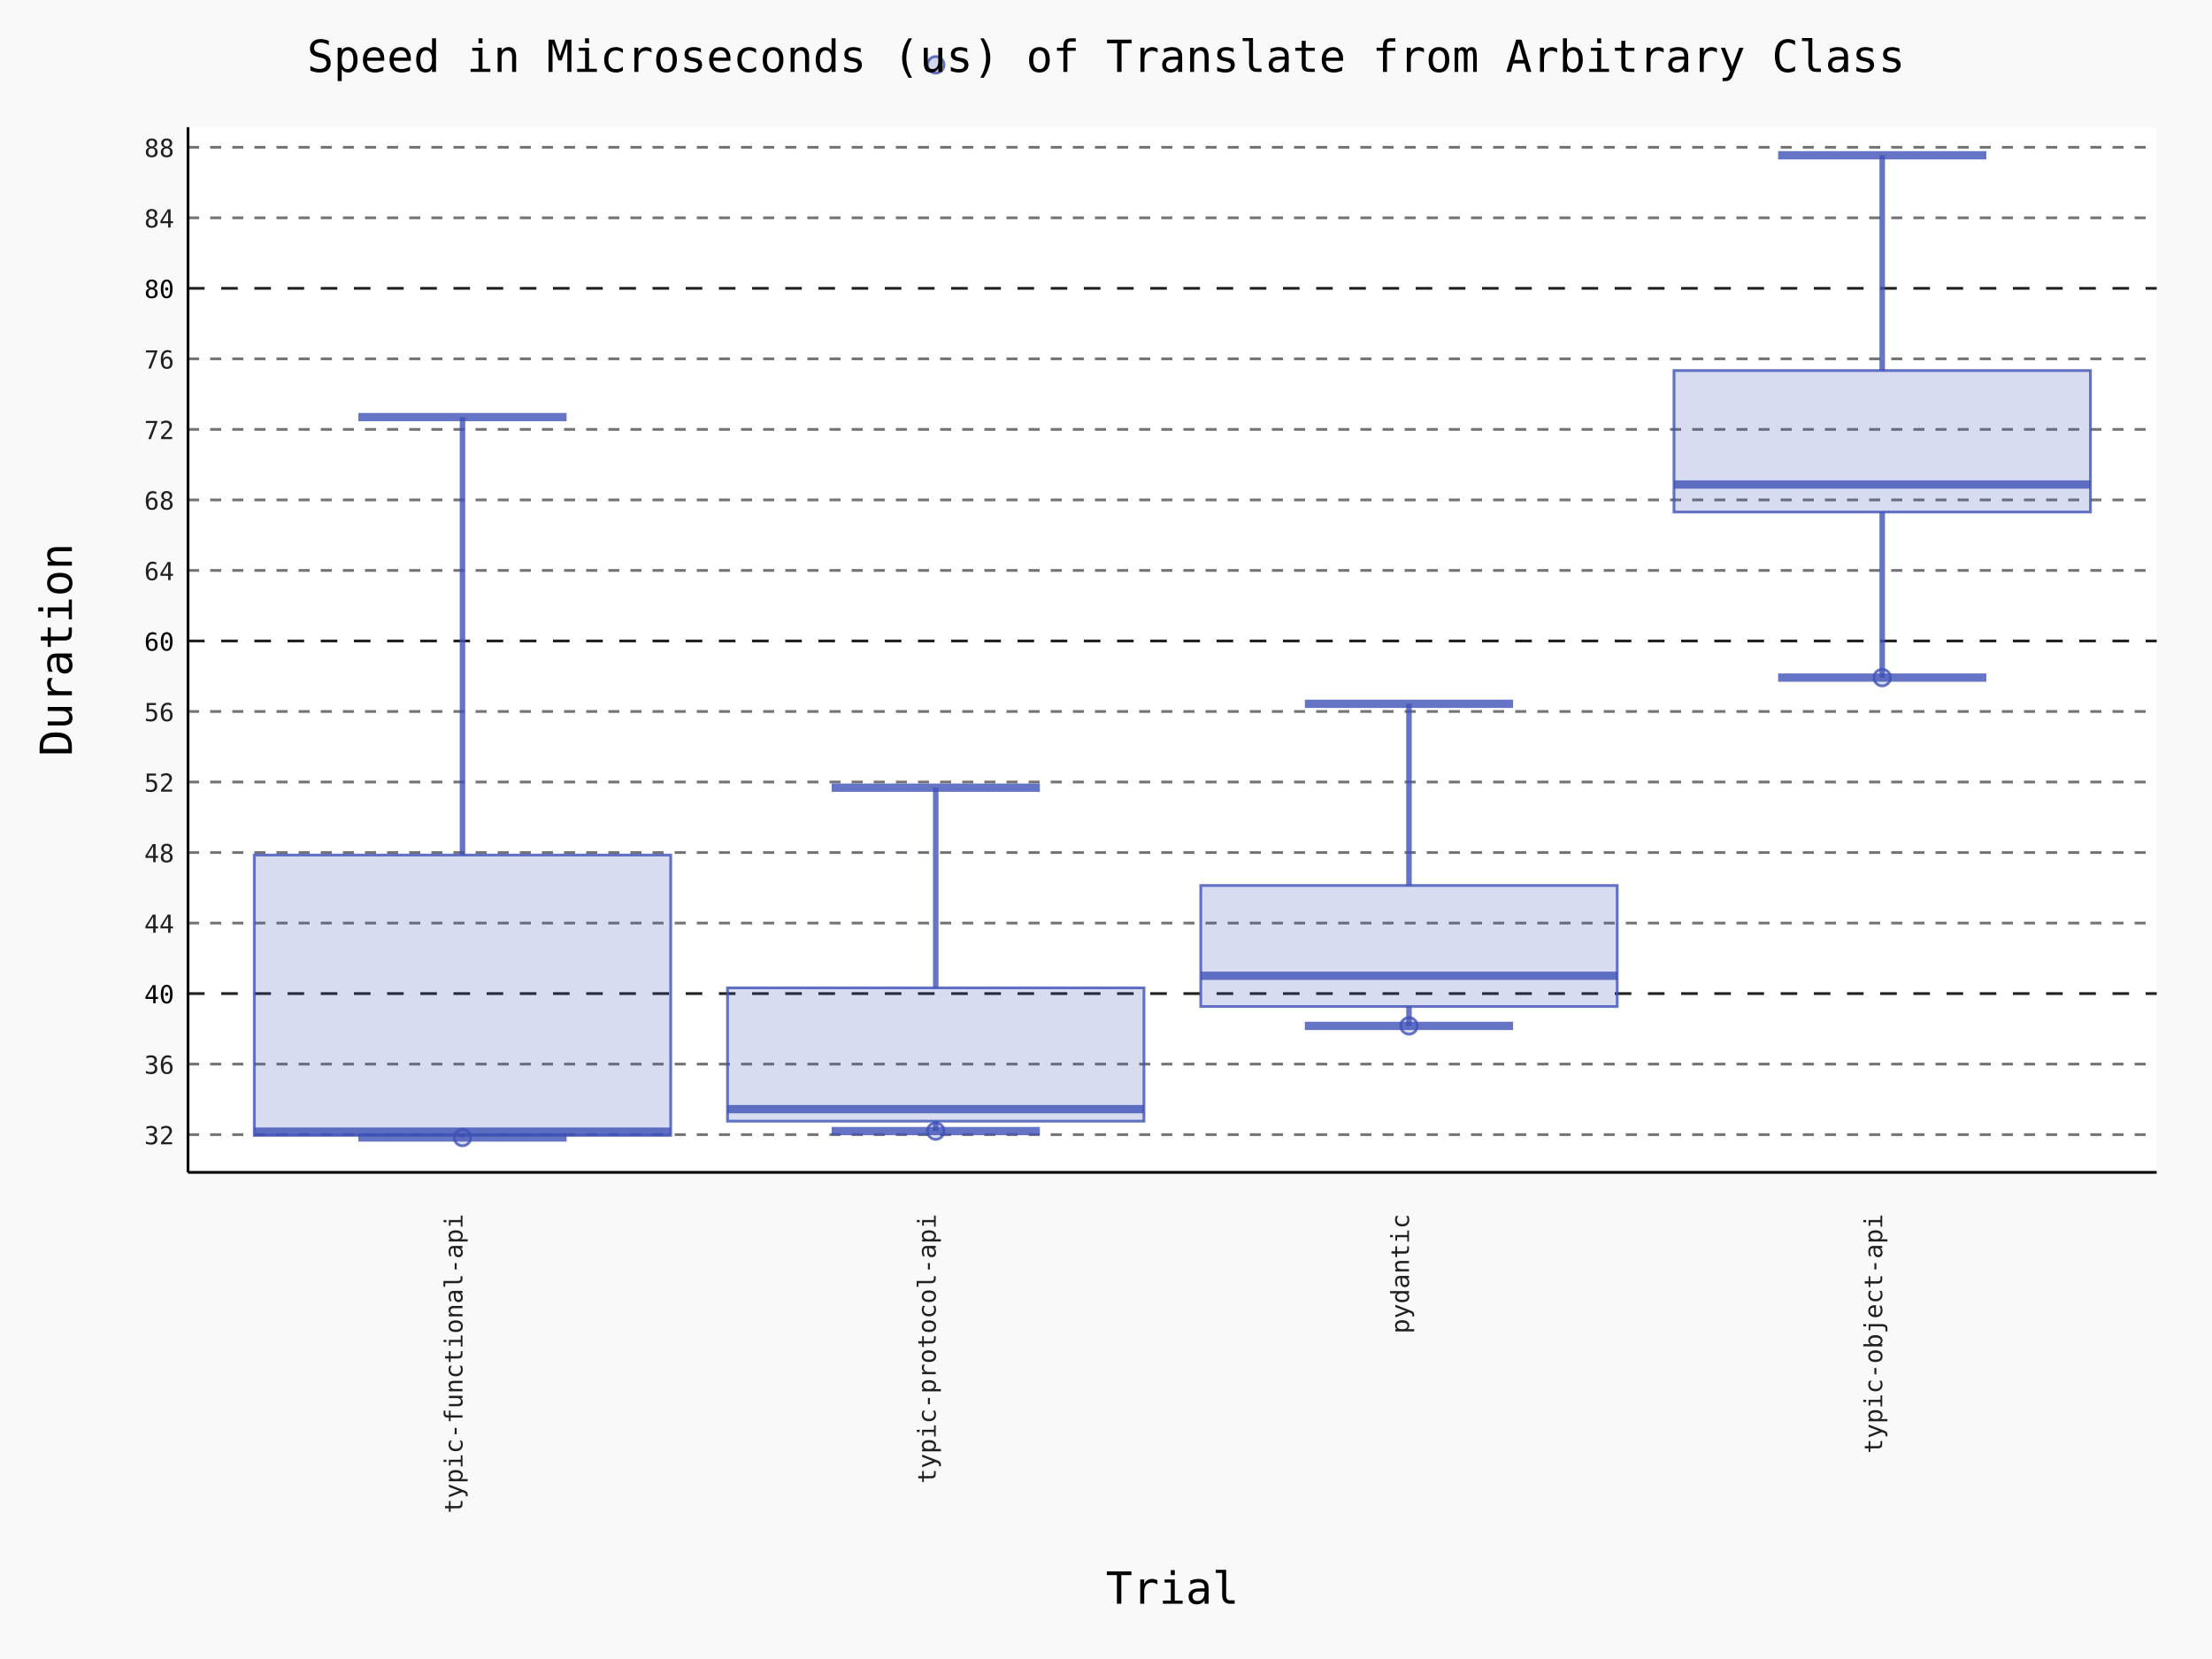
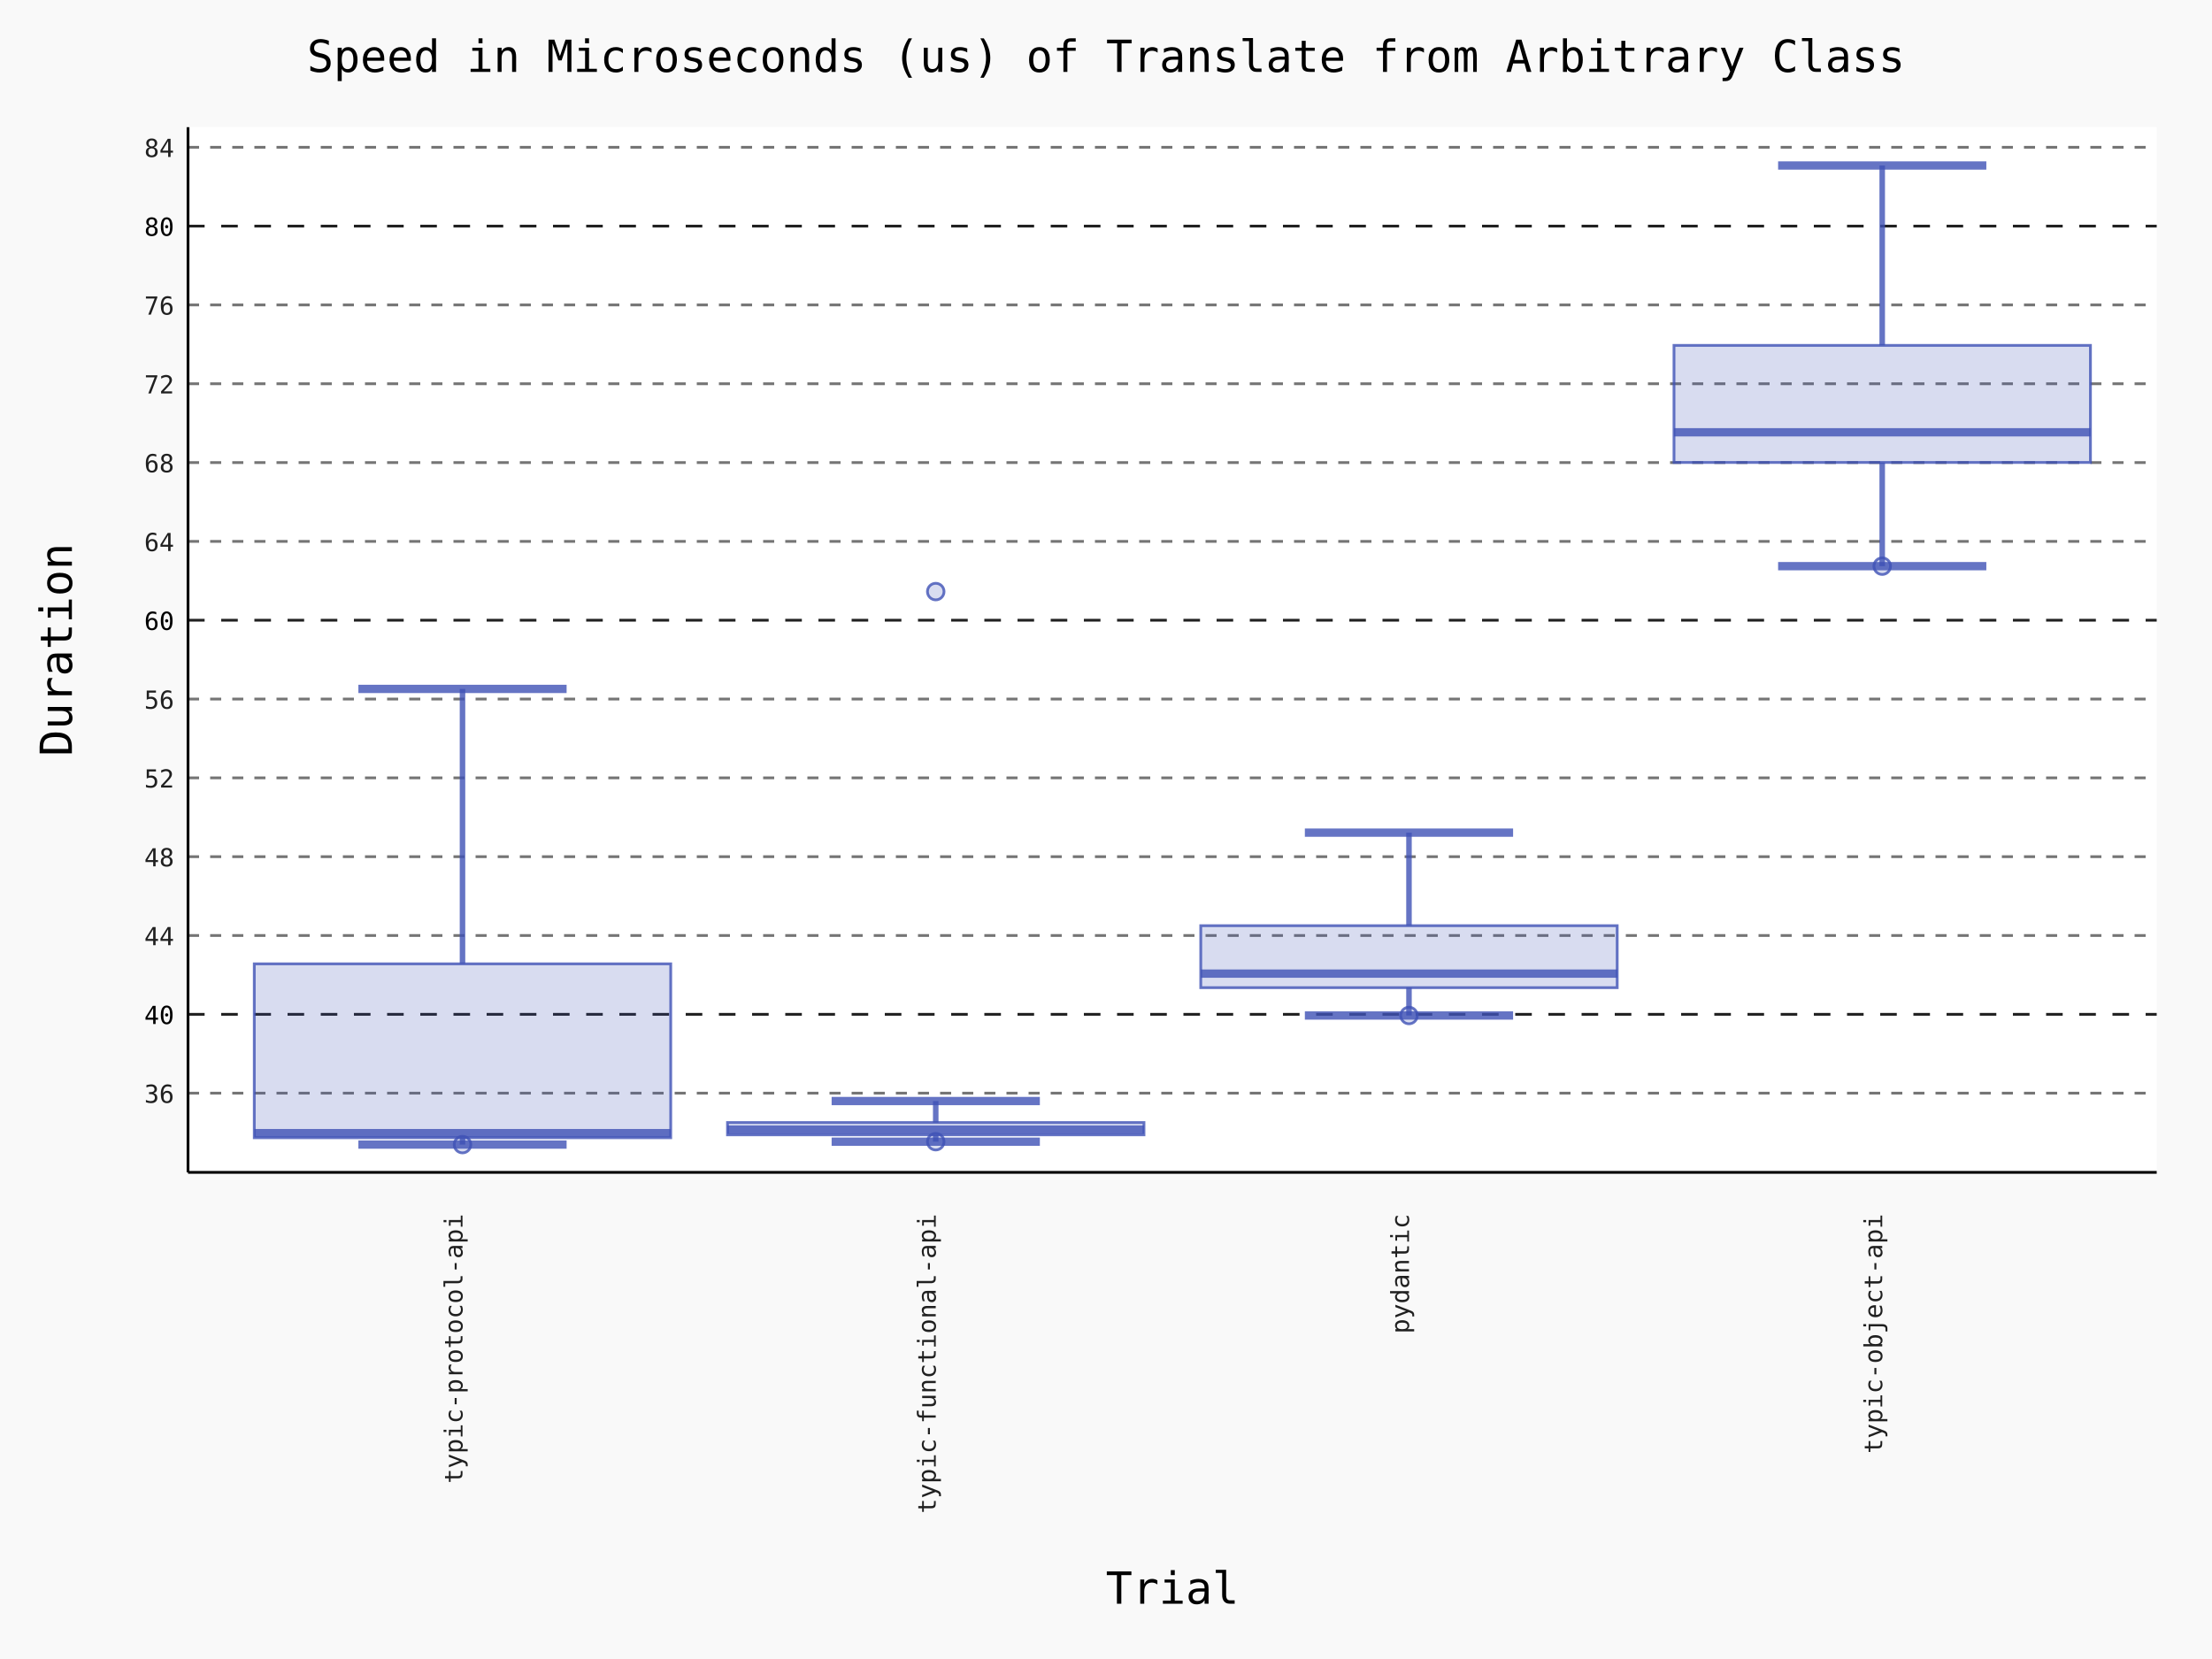
- <svg xmlns="http://www.w3.org/2000/svg" class="pygal-chart" id="chart-dc1925e9-d9b5-4d34-8239-40212b04d202" viewBox="0 0 800 600">
+ <svg xmlns="http://www.w3.org/2000/svg" class="pygal-chart" id="chart-251c3984-c981-4c21-8f7d-71be3f3467e4" viewBox="0 0 800 600">
  <defs>
-     <style type="text/css">#chart-dc1925e9-d9b5-4d34-8239-40212b04d202{-webkit-user-select:none;-webkit-font-smoothing:antialiased;font-family:Consolas,"Deja Vu Sans Mono","Bitstream Vera Sans Mono","Courier New",monospace}#chart-dc1925e9-d9b5-4d34-8239-40212b04d202 .title{font-family:Consolas,"Deja Vu Sans Mono","Bitstream Vera Sans Mono","Courier New",monospace;font-size:16px}#chart-dc1925e9-d9b5-4d34-8239-40212b04d202 .legends .legend text{font-family:Consolas,"Deja Vu Sans Mono","Bitstream Vera Sans Mono","Courier New",monospace;font-size:14px}#chart-dc1925e9-d9b5-4d34-8239-40212b04d202 .axis text{font-family:Consolas,"Deja Vu Sans Mono","Bitstream Vera Sans Mono","Courier New",monospace;font-size:10px}#chart-dc1925e9-d9b5-4d34-8239-40212b04d202 .axis text.major{font-family:Consolas,"Deja Vu Sans Mono","Bitstream Vera Sans Mono","Courier New",monospace;font-size:10px}#chart-dc1925e9-d9b5-4d34-8239-40212b04d202 .text-overlay text.value{font-family:Consolas,"Deja Vu Sans Mono","Bitstream Vera Sans Mono","Courier New",monospace;font-size:16px}#chart-dc1925e9-d9b5-4d34-8239-40212b04d202 .text-overlay text.label{font-family:Consolas,"Deja Vu Sans Mono","Bitstream Vera Sans Mono","Courier New",monospace;font-size:10px}#chart-dc1925e9-d9b5-4d34-8239-40212b04d202 .tooltip{font-family:Consolas,"Deja Vu Sans Mono","Bitstream Vera Sans Mono","Courier New",monospace;font-size:14px}#chart-dc1925e9-d9b5-4d34-8239-40212b04d202 text.no_data{font-family:Consolas,"Deja Vu Sans Mono","Bitstream Vera Sans Mono","Courier New",monospace;font-size:64px}
- #chart-dc1925e9-d9b5-4d34-8239-40212b04d202{background-color:rgba(249,249,249,1)}#chart-dc1925e9-d9b5-4d34-8239-40212b04d202 path,#chart-dc1925e9-d9b5-4d34-8239-40212b04d202 line,#chart-dc1925e9-d9b5-4d34-8239-40212b04d202 rect,#chart-dc1925e9-d9b5-4d34-8239-40212b04d202 circle{-webkit-transition:150ms;-moz-transition:150ms;transition:150ms}#chart-dc1925e9-d9b5-4d34-8239-40212b04d202 .graph &gt; .background{fill:rgba(249,249,249,1)}#chart-dc1925e9-d9b5-4d34-8239-40212b04d202 .plot &gt; .background{fill:rgba(255,255,255,1)}#chart-dc1925e9-d9b5-4d34-8239-40212b04d202 .graph{fill:rgba(0,0,0,.87)}#chart-dc1925e9-d9b5-4d34-8239-40212b04d202 text.no_data{fill:rgba(0,0,0,1)}#chart-dc1925e9-d9b5-4d34-8239-40212b04d202 .title{fill:rgba(0,0,0,1)}#chart-dc1925e9-d9b5-4d34-8239-40212b04d202 .legends .legend text{fill:rgba(0,0,0,.87)}#chart-dc1925e9-d9b5-4d34-8239-40212b04d202 .legends .legend:hover text{fill:rgba(0,0,0,1)}#chart-dc1925e9-d9b5-4d34-8239-40212b04d202 .axis .line{stroke:rgba(0,0,0,1)}#chart-dc1925e9-d9b5-4d34-8239-40212b04d202 .axis .guide.line{stroke:rgba(0,0,0,.54)}#chart-dc1925e9-d9b5-4d34-8239-40212b04d202 .axis .major.line{stroke:rgba(0,0,0,.87)}#chart-dc1925e9-d9b5-4d34-8239-40212b04d202 .axis text.major{fill:rgba(0,0,0,1)}#chart-dc1925e9-d9b5-4d34-8239-40212b04d202 .axis.y .guides:hover .guide.line,#chart-dc1925e9-d9b5-4d34-8239-40212b04d202 .line-graph .axis.x .guides:hover .guide.line,#chart-dc1925e9-d9b5-4d34-8239-40212b04d202 .stackedline-graph .axis.x .guides:hover .guide.line,#chart-dc1925e9-d9b5-4d34-8239-40212b04d202 .xy-graph .axis.x .guides:hover .guide.line{stroke:rgba(0,0,0,1)}#chart-dc1925e9-d9b5-4d34-8239-40212b04d202 .axis .guides:hover text{fill:rgba(0,0,0,1)}#chart-dc1925e9-d9b5-4d34-8239-40212b04d202 .reactive{fill-opacity:.7;stroke-opacity:.8}#chart-dc1925e9-d9b5-4d34-8239-40212b04d202 .ci{stroke:rgba(0,0,0,.87)}#chart-dc1925e9-d9b5-4d34-8239-40212b04d202 .reactive.active,#chart-dc1925e9-d9b5-4d34-8239-40212b04d202 .active .reactive{fill-opacity:.8;stroke-opacity:.9;stroke-width:4}#chart-dc1925e9-d9b5-4d34-8239-40212b04d202 .ci .reactive.active{stroke-width:1.5}#chart-dc1925e9-d9b5-4d34-8239-40212b04d202 .series text{fill:rgba(0,0,0,1)}#chart-dc1925e9-d9b5-4d34-8239-40212b04d202 .tooltip rect{fill:rgba(255,255,255,1);stroke:rgba(0,0,0,1);-webkit-transition:opacity 150ms;-moz-transition:opacity 150ms;transition:opacity 150ms}#chart-dc1925e9-d9b5-4d34-8239-40212b04d202 .tooltip .label{fill:rgba(0,0,0,.87)}#chart-dc1925e9-d9b5-4d34-8239-40212b04d202 .tooltip .label{fill:rgba(0,0,0,.87)}#chart-dc1925e9-d9b5-4d34-8239-40212b04d202 .tooltip .legend{font-size:.8em;fill:rgba(0,0,0,.54)}#chart-dc1925e9-d9b5-4d34-8239-40212b04d202 .tooltip .x_label{font-size:.6em;fill:rgba(0,0,0,1)}#chart-dc1925e9-d9b5-4d34-8239-40212b04d202 .tooltip .xlink{font-size:.5em;text-decoration:underline}#chart-dc1925e9-d9b5-4d34-8239-40212b04d202 .tooltip .value{font-size:1.5em}#chart-dc1925e9-d9b5-4d34-8239-40212b04d202 .bound{font-size:.5em}#chart-dc1925e9-d9b5-4d34-8239-40212b04d202 .max-value{font-size:.75em;fill:rgba(0,0,0,.54)}#chart-dc1925e9-d9b5-4d34-8239-40212b04d202 .map-element{fill:rgba(255,255,255,1);stroke:rgba(0,0,0,.54) !important}#chart-dc1925e9-d9b5-4d34-8239-40212b04d202 .map-element .reactive{fill-opacity:inherit;stroke-opacity:inherit}#chart-dc1925e9-d9b5-4d34-8239-40212b04d202 .color-0,#chart-dc1925e9-d9b5-4d34-8239-40212b04d202 .color-0 a:visited{stroke:#3F51B5;fill:#3F51B5}#chart-dc1925e9-d9b5-4d34-8239-40212b04d202 .color-1,#chart-dc1925e9-d9b5-4d34-8239-40212b04d202 .color-1 a:visited{stroke:#3F51B5;fill:#3F51B5}#chart-dc1925e9-d9b5-4d34-8239-40212b04d202 .color-2,#chart-dc1925e9-d9b5-4d34-8239-40212b04d202 .color-2 a:visited{stroke:#3F51B5;fill:#3F51B5}#chart-dc1925e9-d9b5-4d34-8239-40212b04d202 .color-3,#chart-dc1925e9-d9b5-4d34-8239-40212b04d202 .color-3 a:visited{stroke:#3F51B5;fill:#3F51B5}#chart-dc1925e9-d9b5-4d34-8239-40212b04d202 .text-overlay .color-0 text{fill:black}#chart-dc1925e9-d9b5-4d34-8239-40212b04d202 .text-overlay .color-1 text{fill:black}#chart-dc1925e9-d9b5-4d34-8239-40212b04d202 .text-overlay .color-2 text{fill:black}#chart-dc1925e9-d9b5-4d34-8239-40212b04d202 .text-overlay .color-3 text{fill:black}
- #chart-dc1925e9-d9b5-4d34-8239-40212b04d202 text.no_data{text-anchor:middle}#chart-dc1925e9-d9b5-4d34-8239-40212b04d202 .guide.line{fill:none}#chart-dc1925e9-d9b5-4d34-8239-40212b04d202 .centered{text-anchor:middle}#chart-dc1925e9-d9b5-4d34-8239-40212b04d202 .title{text-anchor:middle}#chart-dc1925e9-d9b5-4d34-8239-40212b04d202 .legends .legend text{fill-opacity:1}#chart-dc1925e9-d9b5-4d34-8239-40212b04d202 .axis.x text{text-anchor:middle}#chart-dc1925e9-d9b5-4d34-8239-40212b04d202 .axis.x:not(.web) text[transform]{text-anchor:start}#chart-dc1925e9-d9b5-4d34-8239-40212b04d202 .axis.x:not(.web) text[transform].backwards{text-anchor:end}#chart-dc1925e9-d9b5-4d34-8239-40212b04d202 .axis.y text{text-anchor:end}#chart-dc1925e9-d9b5-4d34-8239-40212b04d202 .axis.y text[transform].backwards{text-anchor:start}#chart-dc1925e9-d9b5-4d34-8239-40212b04d202 .axis.y2 text{text-anchor:start}#chart-dc1925e9-d9b5-4d34-8239-40212b04d202 .axis.y2 text[transform].backwards{text-anchor:end}#chart-dc1925e9-d9b5-4d34-8239-40212b04d202 .axis .guide.line{stroke-dasharray:4,4}#chart-dc1925e9-d9b5-4d34-8239-40212b04d202 .axis .major.guide.line{stroke-dasharray:6,6}#chart-dc1925e9-d9b5-4d34-8239-40212b04d202 .horizontal .axis.y .guide.line,#chart-dc1925e9-d9b5-4d34-8239-40212b04d202 .horizontal .axis.y2 .guide.line,#chart-dc1925e9-d9b5-4d34-8239-40212b04d202 .vertical .axis.x .guide.line{opacity:0}#chart-dc1925e9-d9b5-4d34-8239-40212b04d202 .horizontal .axis.always_show .guide.line,#chart-dc1925e9-d9b5-4d34-8239-40212b04d202 .vertical .axis.always_show .guide.line{opacity:1 !important}#chart-dc1925e9-d9b5-4d34-8239-40212b04d202 .axis.y .guides:hover .guide.line,#chart-dc1925e9-d9b5-4d34-8239-40212b04d202 .axis.y2 .guides:hover .guide.line,#chart-dc1925e9-d9b5-4d34-8239-40212b04d202 .axis.x .guides:hover .guide.line{opacity:1}#chart-dc1925e9-d9b5-4d34-8239-40212b04d202 .axis .guides:hover text{opacity:1}#chart-dc1925e9-d9b5-4d34-8239-40212b04d202 .nofill{fill:none}#chart-dc1925e9-d9b5-4d34-8239-40212b04d202 .subtle-fill{fill-opacity:.2}#chart-dc1925e9-d9b5-4d34-8239-40212b04d202 .dot{stroke-width:1px;fill-opacity:1}#chart-dc1925e9-d9b5-4d34-8239-40212b04d202 .dot.active{stroke-width:5px}#chart-dc1925e9-d9b5-4d34-8239-40212b04d202 .dot.negative{fill:transparent}#chart-dc1925e9-d9b5-4d34-8239-40212b04d202 text,#chart-dc1925e9-d9b5-4d34-8239-40212b04d202 tspan{stroke:none !important}#chart-dc1925e9-d9b5-4d34-8239-40212b04d202 .series text.active{opacity:1}#chart-dc1925e9-d9b5-4d34-8239-40212b04d202 .tooltip rect{fill-opacity:.95;stroke-width:.5}#chart-dc1925e9-d9b5-4d34-8239-40212b04d202 .tooltip text{fill-opacity:1}#chart-dc1925e9-d9b5-4d34-8239-40212b04d202 .showable{visibility:hidden}#chart-dc1925e9-d9b5-4d34-8239-40212b04d202 .showable.shown{visibility:visible}#chart-dc1925e9-d9b5-4d34-8239-40212b04d202 .gauge-background{fill:rgba(229,229,229,1);stroke:none}#chart-dc1925e9-d9b5-4d34-8239-40212b04d202 .bg-lines{stroke:rgba(249,249,249,1);stroke-width:2px}
+     <style type="text/css">#chart-251c3984-c981-4c21-8f7d-71be3f3467e4{-webkit-user-select:none;-webkit-font-smoothing:antialiased;font-family:Consolas,"Deja Vu Sans Mono","Bitstream Vera Sans Mono","Courier New",monospace}#chart-251c3984-c981-4c21-8f7d-71be3f3467e4 .title{font-family:Consolas,"Deja Vu Sans Mono","Bitstream Vera Sans Mono","Courier New",monospace;font-size:16px}#chart-251c3984-c981-4c21-8f7d-71be3f3467e4 .legends .legend text{font-family:Consolas,"Deja Vu Sans Mono","Bitstream Vera Sans Mono","Courier New",monospace;font-size:14px}#chart-251c3984-c981-4c21-8f7d-71be3f3467e4 .axis text{font-family:Consolas,"Deja Vu Sans Mono","Bitstream Vera Sans Mono","Courier New",monospace;font-size:10px}#chart-251c3984-c981-4c21-8f7d-71be3f3467e4 .axis text.major{font-family:Consolas,"Deja Vu Sans Mono","Bitstream Vera Sans Mono","Courier New",monospace;font-size:10px}#chart-251c3984-c981-4c21-8f7d-71be3f3467e4 .text-overlay text.value{font-family:Consolas,"Deja Vu Sans Mono","Bitstream Vera Sans Mono","Courier New",monospace;font-size:16px}#chart-251c3984-c981-4c21-8f7d-71be3f3467e4 .text-overlay text.label{font-family:Consolas,"Deja Vu Sans Mono","Bitstream Vera Sans Mono","Courier New",monospace;font-size:10px}#chart-251c3984-c981-4c21-8f7d-71be3f3467e4 .tooltip{font-family:Consolas,"Deja Vu Sans Mono","Bitstream Vera Sans Mono","Courier New",monospace;font-size:14px}#chart-251c3984-c981-4c21-8f7d-71be3f3467e4 text.no_data{font-family:Consolas,"Deja Vu Sans Mono","Bitstream Vera Sans Mono","Courier New",monospace;font-size:64px}
+ #chart-251c3984-c981-4c21-8f7d-71be3f3467e4{background-color:rgba(249,249,249,1)}#chart-251c3984-c981-4c21-8f7d-71be3f3467e4 path,#chart-251c3984-c981-4c21-8f7d-71be3f3467e4 line,#chart-251c3984-c981-4c21-8f7d-71be3f3467e4 rect,#chart-251c3984-c981-4c21-8f7d-71be3f3467e4 circle{-webkit-transition:150ms;-moz-transition:150ms;transition:150ms}#chart-251c3984-c981-4c21-8f7d-71be3f3467e4 .graph &gt; .background{fill:rgba(249,249,249,1)}#chart-251c3984-c981-4c21-8f7d-71be3f3467e4 .plot &gt; .background{fill:rgba(255,255,255,1)}#chart-251c3984-c981-4c21-8f7d-71be3f3467e4 .graph{fill:rgba(0,0,0,.87)}#chart-251c3984-c981-4c21-8f7d-71be3f3467e4 text.no_data{fill:rgba(0,0,0,1)}#chart-251c3984-c981-4c21-8f7d-71be3f3467e4 .title{fill:rgba(0,0,0,1)}#chart-251c3984-c981-4c21-8f7d-71be3f3467e4 .legends .legend text{fill:rgba(0,0,0,.87)}#chart-251c3984-c981-4c21-8f7d-71be3f3467e4 .legends .legend:hover text{fill:rgba(0,0,0,1)}#chart-251c3984-c981-4c21-8f7d-71be3f3467e4 .axis .line{stroke:rgba(0,0,0,1)}#chart-251c3984-c981-4c21-8f7d-71be3f3467e4 .axis .guide.line{stroke:rgba(0,0,0,.54)}#chart-251c3984-c981-4c21-8f7d-71be3f3467e4 .axis .major.line{stroke:rgba(0,0,0,.87)}#chart-251c3984-c981-4c21-8f7d-71be3f3467e4 .axis text.major{fill:rgba(0,0,0,1)}#chart-251c3984-c981-4c21-8f7d-71be3f3467e4 .axis.y .guides:hover .guide.line,#chart-251c3984-c981-4c21-8f7d-71be3f3467e4 .line-graph .axis.x .guides:hover .guide.line,#chart-251c3984-c981-4c21-8f7d-71be3f3467e4 .stackedline-graph .axis.x .guides:hover .guide.line,#chart-251c3984-c981-4c21-8f7d-71be3f3467e4 .xy-graph .axis.x .guides:hover .guide.line{stroke:rgba(0,0,0,1)}#chart-251c3984-c981-4c21-8f7d-71be3f3467e4 .axis .guides:hover text{fill:rgba(0,0,0,1)}#chart-251c3984-c981-4c21-8f7d-71be3f3467e4 .reactive{fill-opacity:.7;stroke-opacity:.8}#chart-251c3984-c981-4c21-8f7d-71be3f3467e4 .ci{stroke:rgba(0,0,0,.87)}#chart-251c3984-c981-4c21-8f7d-71be3f3467e4 .reactive.active,#chart-251c3984-c981-4c21-8f7d-71be3f3467e4 .active .reactive{fill-opacity:.8;stroke-opacity:.9;stroke-width:4}#chart-251c3984-c981-4c21-8f7d-71be3f3467e4 .ci .reactive.active{stroke-width:1.5}#chart-251c3984-c981-4c21-8f7d-71be3f3467e4 .series text{fill:rgba(0,0,0,1)}#chart-251c3984-c981-4c21-8f7d-71be3f3467e4 .tooltip rect{fill:rgba(255,255,255,1);stroke:rgba(0,0,0,1);-webkit-transition:opacity 150ms;-moz-transition:opacity 150ms;transition:opacity 150ms}#chart-251c3984-c981-4c21-8f7d-71be3f3467e4 .tooltip .label{fill:rgba(0,0,0,.87)}#chart-251c3984-c981-4c21-8f7d-71be3f3467e4 .tooltip .label{fill:rgba(0,0,0,.87)}#chart-251c3984-c981-4c21-8f7d-71be3f3467e4 .tooltip .legend{font-size:.8em;fill:rgba(0,0,0,.54)}#chart-251c3984-c981-4c21-8f7d-71be3f3467e4 .tooltip .x_label{font-size:.6em;fill:rgba(0,0,0,1)}#chart-251c3984-c981-4c21-8f7d-71be3f3467e4 .tooltip .xlink{font-size:.5em;text-decoration:underline}#chart-251c3984-c981-4c21-8f7d-71be3f3467e4 .tooltip .value{font-size:1.5em}#chart-251c3984-c981-4c21-8f7d-71be3f3467e4 .bound{font-size:.5em}#chart-251c3984-c981-4c21-8f7d-71be3f3467e4 .max-value{font-size:.75em;fill:rgba(0,0,0,.54)}#chart-251c3984-c981-4c21-8f7d-71be3f3467e4 .map-element{fill:rgba(255,255,255,1);stroke:rgba(0,0,0,.54) !important}#chart-251c3984-c981-4c21-8f7d-71be3f3467e4 .map-element .reactive{fill-opacity:inherit;stroke-opacity:inherit}#chart-251c3984-c981-4c21-8f7d-71be3f3467e4 .color-0,#chart-251c3984-c981-4c21-8f7d-71be3f3467e4 .color-0 a:visited{stroke:#3F51B5;fill:#3F51B5}#chart-251c3984-c981-4c21-8f7d-71be3f3467e4 .color-1,#chart-251c3984-c981-4c21-8f7d-71be3f3467e4 .color-1 a:visited{stroke:#3F51B5;fill:#3F51B5}#chart-251c3984-c981-4c21-8f7d-71be3f3467e4 .color-2,#chart-251c3984-c981-4c21-8f7d-71be3f3467e4 .color-2 a:visited{stroke:#3F51B5;fill:#3F51B5}#chart-251c3984-c981-4c21-8f7d-71be3f3467e4 .color-3,#chart-251c3984-c981-4c21-8f7d-71be3f3467e4 .color-3 a:visited{stroke:#3F51B5;fill:#3F51B5}#chart-251c3984-c981-4c21-8f7d-71be3f3467e4 .text-overlay .color-0 text{fill:black}#chart-251c3984-c981-4c21-8f7d-71be3f3467e4 .text-overlay .color-1 text{fill:black}#chart-251c3984-c981-4c21-8f7d-71be3f3467e4 .text-overlay .color-2 text{fill:black}#chart-251c3984-c981-4c21-8f7d-71be3f3467e4 .text-overlay .color-3 text{fill:black}
+ #chart-251c3984-c981-4c21-8f7d-71be3f3467e4 text.no_data{text-anchor:middle}#chart-251c3984-c981-4c21-8f7d-71be3f3467e4 .guide.line{fill:none}#chart-251c3984-c981-4c21-8f7d-71be3f3467e4 .centered{text-anchor:middle}#chart-251c3984-c981-4c21-8f7d-71be3f3467e4 .title{text-anchor:middle}#chart-251c3984-c981-4c21-8f7d-71be3f3467e4 .legends .legend text{fill-opacity:1}#chart-251c3984-c981-4c21-8f7d-71be3f3467e4 .axis.x text{text-anchor:middle}#chart-251c3984-c981-4c21-8f7d-71be3f3467e4 .axis.x:not(.web) text[transform]{text-anchor:start}#chart-251c3984-c981-4c21-8f7d-71be3f3467e4 .axis.x:not(.web) text[transform].backwards{text-anchor:end}#chart-251c3984-c981-4c21-8f7d-71be3f3467e4 .axis.y text{text-anchor:end}#chart-251c3984-c981-4c21-8f7d-71be3f3467e4 .axis.y text[transform].backwards{text-anchor:start}#chart-251c3984-c981-4c21-8f7d-71be3f3467e4 .axis.y2 text{text-anchor:start}#chart-251c3984-c981-4c21-8f7d-71be3f3467e4 .axis.y2 text[transform].backwards{text-anchor:end}#chart-251c3984-c981-4c21-8f7d-71be3f3467e4 .axis .guide.line{stroke-dasharray:4,4}#chart-251c3984-c981-4c21-8f7d-71be3f3467e4 .axis .major.guide.line{stroke-dasharray:6,6}#chart-251c3984-c981-4c21-8f7d-71be3f3467e4 .horizontal .axis.y .guide.line,#chart-251c3984-c981-4c21-8f7d-71be3f3467e4 .horizontal .axis.y2 .guide.line,#chart-251c3984-c981-4c21-8f7d-71be3f3467e4 .vertical .axis.x .guide.line{opacity:0}#chart-251c3984-c981-4c21-8f7d-71be3f3467e4 .horizontal .axis.always_show .guide.line,#chart-251c3984-c981-4c21-8f7d-71be3f3467e4 .vertical .axis.always_show .guide.line{opacity:1 !important}#chart-251c3984-c981-4c21-8f7d-71be3f3467e4 .axis.y .guides:hover .guide.line,#chart-251c3984-c981-4c21-8f7d-71be3f3467e4 .axis.y2 .guides:hover .guide.line,#chart-251c3984-c981-4c21-8f7d-71be3f3467e4 .axis.x .guides:hover .guide.line{opacity:1}#chart-251c3984-c981-4c21-8f7d-71be3f3467e4 .axis .guides:hover text{opacity:1}#chart-251c3984-c981-4c21-8f7d-71be3f3467e4 .nofill{fill:none}#chart-251c3984-c981-4c21-8f7d-71be3f3467e4 .subtle-fill{fill-opacity:.2}#chart-251c3984-c981-4c21-8f7d-71be3f3467e4 .dot{stroke-width:1px;fill-opacity:1}#chart-251c3984-c981-4c21-8f7d-71be3f3467e4 .dot.active{stroke-width:5px}#chart-251c3984-c981-4c21-8f7d-71be3f3467e4 .dot.negative{fill:transparent}#chart-251c3984-c981-4c21-8f7d-71be3f3467e4 text,#chart-251c3984-c981-4c21-8f7d-71be3f3467e4 tspan{stroke:none !important}#chart-251c3984-c981-4c21-8f7d-71be3f3467e4 .series text.active{opacity:1}#chart-251c3984-c981-4c21-8f7d-71be3f3467e4 .tooltip rect{fill-opacity:.95;stroke-width:.5}#chart-251c3984-c981-4c21-8f7d-71be3f3467e4 .tooltip text{fill-opacity:1}#chart-251c3984-c981-4c21-8f7d-71be3f3467e4 .showable{visibility:hidden}#chart-251c3984-c981-4c21-8f7d-71be3f3467e4 .showable.shown{visibility:visible}#chart-251c3984-c981-4c21-8f7d-71be3f3467e4 .gauge-background{fill:rgba(229,229,229,1);stroke:none}#chart-251c3984-c981-4c21-8f7d-71be3f3467e4 .bg-lines{stroke:rgba(249,249,249,1);stroke-width:2px}
.tooltip .value{font-size:1em !important}.axis text{font-size:9px !important}</style>
  </defs>
  <g class="graph custombox-graph vertical">
    <rect class="background" height="600" width="800" x="0" y="0" />
    <g class="plot" transform="translate(68, 46)">
      <rect class="background" height="378.0" width="712.0" x="0" y="0" />
      <g class="axis y always_show">
        <path class="line" d="M0 378 h712" />
        <g class="guides">
-           <path class="guide line" d="M0 364.354 h712" />
-           <text class="" x="-5" y="367.854">32</text>
+           <path class="guide line" d="M0 349.351 h712" />
+           <text class="" x="-5" y="352.851">36</text>
        </g>
        <g class="guides">
-           <path class="guide line" d="M0 338.848 h712" />
-           <text class="" x="-5" y="342.348">36</text>
+           <path class="major guide line" d="M0 320.844 h712" />
+           <text class="major" x="-5" y="324.344">40</text>
        </g>
        <g class="guides">
-           <path class="major guide line" d="M0 313.342 h712" />
-           <text class="major" x="-5" y="316.842">40</text>
+           <path class="guide line" d="M0 292.337 h712" />
+           <text class="" x="-5" y="295.837">44</text>
        </g>
        <g class="guides">
-           <path class="guide line" d="M0 287.836 h712" />
-           <text class="" x="-5" y="291.336">44</text>
+           <path class="guide line" d="M0 263.83 h712" />
+           <text class="" x="-5" y="267.33">48</text>
        </g>
        <g class="guides">
-           <path class="guide line" d="M0 262.33 h712" />
-           <text class="" x="-5" y="265.83">48</text>
+           <path class="guide line" d="M0 235.324 h712" />
+           <text class="" x="-5" y="238.824">52</text>
        </g>
        <g class="guides">
-           <path class="guide line" d="M0 236.824 h712" />
-           <text class="" x="-5" y="240.324">52</text>
+           <path class="guide line" d="M0 206.817 h712" />
+           <text class="" x="-5" y="210.317">56</text>
        </g>
        <g class="guides">
-           <path class="guide line" d="M0 211.318 h712" />
-           <text class="" x="-5" y="214.818">56</text>
+           <path class="major guide line" d="M0 178.31 h712" />
+           <text class="major" x="-5" y="181.81">60</text>
        </g>
        <g class="guides">
-           <path class="major guide line" d="M0 185.812 h712" />
-           <text class="major" x="-5" y="189.312">60</text>
+           <path class="guide line" d="M0 149.803 h712" />
+           <text class="" x="-5" y="153.303">64</text>
        </g>
        <g class="guides">
-           <path class="guide line" d="M0 160.306 h712" />
-           <text class="" x="-5" y="163.806">64</text>
+           <path class="guide line" d="M0 121.296 h712" />
+           <text class="" x="-5" y="124.796">68</text>
        </g>
        <g class="guides">
-           <path class="guide line" d="M0 134.8 h712" />
-           <text class="" x="-5" y="138.3">68</text>
+           <path class="guide line" d="M0 92.79 h712" />
+           <text class="" x="-5" y="96.29">72</text>
        </g>
        <g class="guides">
-           <path class="guide line" d="M0 109.294 h712" />
-           <text class="" x="-5" y="112.794">72</text>
+           <path class="guide line" d="M0 64.283 h712" />
+           <text class="" x="-5" y="67.783">76</text>
        </g>
        <g class="guides">
-           <path class="guide line" d="M0 83.787 h712" />
-           <text class="" x="-5" y="87.287">76</text>
-         </g>
-         <g class="guides">
-           <path class="major guide line" d="M0 58.281 h712" />
-           <text class="major" x="-5" y="61.781">80</text>
-         </g>
-         <g class="guides">
-           <path class="guide line" d="M0 32.775 h712" />
-           <text class="" x="-5" y="36.275">84</text>
+           <path class="major guide line" d="M0 35.776 h712" />
+           <text class="major" x="-5" y="39.276">80</text>
        </g>
        <g class="guides">
          <path class="guide line" d="M0 7.269 h712" />
-           <text class="" x="-5" y="10.769">88</text>
+           <text class="" x="-5" y="10.769">84</text>
        </g>
      </g>
      <g class="axis x">
        <path class="line" d="M0 0 v378" />
        <g class="guides">
          <path class="guide line" d="M99.269 0 v378" />
-           <text class="backwards" transform="rotate(270 99.26923 393)" x="99.269" y="393.0">typic-functional-api</text>
+           <text class="backwards" transform="rotate(270 99.26923 393)" x="99.269" y="393.0">typic-protocol-api</text>
        </g>
        <g class="guides">
          <path class="guide line" d="M270.423 0 v378" />
-           <text class="backwards" transform="rotate(270 270.4231 393)" x="270.423" y="393.0">typic-protocol-api</text>
+           <text class="backwards" transform="rotate(270 270.4231 393)" x="270.423" y="393.0">typic-functional-api</text>
        </g>
        <g class="guides">
          <path class="guide line" d="M441.577 0 v378" />
          <text class="backwards" transform="rotate(270 441.5769 393)" x="441.577" y="393.0">pydantic</text>
        </g>
        <g class="guides">
          <path class="guide line" d="M612.731 0 v378" />
          <text class="backwards" transform="rotate(270 612.7308 393)" x="612.731" y="393.0">typic-object-api</text>
        </g>
      </g>
      <g class="series serie-0 color-0">
        <g class="boxes">
          <g class="box">
-             <path class="reactive tooltip-trigger" d="M61.615 365.387 L136.923 365.387" stroke-width="3" />
-             <path class="reactive tooltip-trigger" d="M23.962 363.27 L174.577 363.27" stroke-width="3" />
-             <path class="reactive tooltip-trigger" d="M61.615 104.849 L136.923 104.849" stroke-width="3" />
-             <path class="reactive tooltip-trigger" d="M99.269 365.387 L99.269 364.635" stroke-width="2" />
-             <path class="reactive tooltip-trigger" d="M99.269 104.849 L99.269 263.24" stroke-width="2" />
-             <rect class="subtle-fill reactive tooltip-trigger" height="101.395" width="150.615" x="23.962" y="263.24" />
-             <circle class="subtle-fill reactive tooltip-trigger" cx="99.269" cy="365.387" r="3" />
-             <circle class="subtle-fill reactive tooltip-trigger" cx="99.269" cy="-320.318" r="3" />
+             <path class="reactive tooltip-trigger" d="M61.615 367.951 L136.923 367.951" stroke-width="3" />
+             <path class="reactive tooltip-trigger" d="M23.962 363.814 L174.577 363.814" stroke-width="3" />
+             <path class="reactive tooltip-trigger" d="M61.615 203.154 L136.923 203.154" stroke-width="3" />
+             <path class="reactive tooltip-trigger" d="M99.269 367.951 L99.269 365.475" stroke-width="2" />
+             <path class="reactive tooltip-trigger" d="M99.269 203.154 L99.269 302.585" stroke-width="2" />
+             <rect class="subtle-fill reactive tooltip-trigger" height="62.89" width="150.615" x="23.962" y="302.585" />
+             <circle class="subtle-fill reactive tooltip-trigger" cx="99.269" cy="367.951" r="3" />
+             <circle class="subtle-fill reactive tooltip-trigger" cx="99.269" cy="-184.817" r="3" />
          </g>
        </g>
      </g>
      <g class="series serie-1 color-1">
        <g class="boxes">
          <g class="box">
-             <path class="reactive tooltip-trigger" d="M232.769 363.073 L308.077 363.073" stroke-width="3" />
-             <path class="reactive tooltip-trigger" d="M195.115 355.14 L345.731 355.14" stroke-width="3" />
-             <path class="reactive tooltip-trigger" d="M232.769 238.877 L308.077 238.877" stroke-width="3" />
-             <path class="reactive tooltip-trigger" d="M270.423 363.073 L270.423 359.489" stroke-width="2" />
-             <path class="reactive tooltip-trigger" d="M270.423 238.877 L270.423 311.271" stroke-width="2" />
-             <rect class="subtle-fill reactive tooltip-trigger" height="48.218" width="150.615" x="195.115" y="311.271" />
-             <circle class="subtle-fill reactive tooltip-trigger" cx="270.423" cy="363.073" r="3" />
-             <circle class="subtle-fill reactive tooltip-trigger" cx="270.423" cy="-22.547" r="3" />
+             <path class="reactive tooltip-trigger" d="M232.769 366.904 L308.077 366.904" stroke-width="3" />
+             <path class="reactive tooltip-trigger" d="M195.115 362.549 L345.731 362.549" stroke-width="3" />
+             <path class="reactive tooltip-trigger" d="M232.769 352.208 L308.077 352.208" stroke-width="3" />
+             <path class="reactive tooltip-trigger" d="M270.423 366.904 L270.423 364.427" stroke-width="2" />
+             <path class="reactive tooltip-trigger" d="M270.423 352.208 L270.423 359.977" stroke-width="2" />
+             <rect class="subtle-fill reactive tooltip-trigger" height="4.451" width="150.615" x="195.115" y="359.977" />
+             <circle class="subtle-fill reactive tooltip-trigger" cx="270.423" cy="366.904" r="3" />
+             <circle class="subtle-fill reactive tooltip-trigger" cx="270.423" cy="167.955" r="3" />
          </g>
        </g>
      </g>
      <g class="series serie-2 color-2">
        <g class="boxes">
          <g class="box">
-             <path class="reactive tooltip-trigger" d="M403.923 325.03 L479.231 325.03" stroke-width="3" />
-             <path class="reactive tooltip-trigger" d="M366.269 306.902 L516.885 306.902" stroke-width="3" />
-             <path class="reactive tooltip-trigger" d="M403.923 208.544 L479.231 208.544" stroke-width="3" />
-             <path class="reactive tooltip-trigger" d="M441.577 325.03 L441.577 318.016" stroke-width="2" />
-             <path class="reactive tooltip-trigger" d="M441.577 208.544 L441.577 274.254" stroke-width="2" />
-             <rect class="subtle-fill reactive tooltip-trigger" height="43.762" width="150.615" x="366.269" y="274.254" />
-             <circle class="subtle-fill reactive tooltip-trigger" cx="441.577" cy="325.03" r="3" />
-             <circle class="subtle-fill reactive tooltip-trigger" cx="441.577" cy="-708.482" r="3" />
+             <path class="reactive tooltip-trigger" d="M403.923 321.271 L479.231 321.271" stroke-width="3" />
+             <path class="reactive tooltip-trigger" d="M366.269 306.12 L516.885 306.12" stroke-width="3" />
+             <path class="reactive tooltip-trigger" d="M403.923 255.136 L479.231 255.136" stroke-width="3" />
+             <path class="reactive tooltip-trigger" d="M441.577 321.271 L441.577 311.201" stroke-width="2" />
+             <path class="reactive tooltip-trigger" d="M441.577 255.136 L441.577 288.786" stroke-width="2" />
+             <rect class="subtle-fill reactive tooltip-trigger" height="22.415" width="150.615" x="366.269" y="288.786" />
+             <circle class="subtle-fill reactive tooltip-trigger" cx="441.577" cy="321.271" r="3" />
+             <circle class="subtle-fill reactive tooltip-trigger" cx="441.577" cy="-3681.88" r="3" />
          </g>
        </g>
      </g>
      <g class="series serie-3 color-3">
        <g class="boxes">
          <g class="box">
-             <path class="reactive tooltip-trigger" d="M575.077 199.062 L650.385 199.062" stroke-width="3" />
-             <path class="reactive tooltip-trigger" d="M537.423 129.233 L688.038 129.233" stroke-width="3" />
-             <path class="reactive tooltip-trigger" d="M575.077 10.158 L650.385 10.158" stroke-width="3" />
-             <path class="reactive tooltip-trigger" d="M612.731 199.062 L612.731 139.182" stroke-width="2" />
-             <path class="reactive tooltip-trigger" d="M612.731 10.158 L612.731 88.012" stroke-width="2" />
-             <rect class="subtle-fill reactive tooltip-trigger" height="51.17" width="150.615" x="537.423" y="88.012" />
-             <circle class="subtle-fill reactive tooltip-trigger" cx="612.731" cy="199.062" r="3" />
-             <circle class="subtle-fill reactive tooltip-trigger" cx="612.731" cy="-2218.123" r="3" />
+             <path class="reactive tooltip-trigger" d="M575.077 158.761 L650.385 158.761" stroke-width="3" />
+             <path class="reactive tooltip-trigger" d="M537.423 110.346 L688.038 110.346" stroke-width="3" />
+             <path class="reactive tooltip-trigger" d="M575.077 13.854 L650.385 13.854" stroke-width="3" />
+             <path class="reactive tooltip-trigger" d="M612.731 158.761 L612.731 121.257" stroke-width="2" />
+             <path class="reactive tooltip-trigger" d="M612.731 13.854 L612.731 78.914" stroke-width="2" />
+             <rect class="subtle-fill reactive tooltip-trigger" height="42.343" width="150.615" x="537.423" y="78.914" />
+             <circle class="subtle-fill reactive tooltip-trigger" cx="612.731" cy="158.761" r="3" />
+             <circle class="subtle-fill reactive tooltip-trigger" cx="612.731" cy="-3644.65" r="3" />
          </g>
        </g>
      </g>
    </g>
    <g class="titles">
      <text class="title plot_title" x="400.0" y="26">Speed in Microseconds (us) of Translate from Arbitrary Class</text>
      <text class="title" x="424.0" y="580.0">Trial</text>
      <text class="title" transform="rotate(-90 0 235)" x="0" y="261.0">Duration</text>
    </g>
    <g class="plot overlay" transform="translate(68, 46)">
      <g class="series serie-0 color-0" />
      <g class="series serie-1 color-1" />
      <g class="series serie-2 color-2" />
      <g class="series serie-3 color-3" />
    </g>
    <g class="plot text-overlay" transform="translate(68, 46)">
      <g class="series serie-0 color-0" />
      <g class="series serie-1 color-1" />
      <g class="series serie-2 color-2" />
      <g class="series serie-3 color-3" />
    </g>
    <g class="plot tooltip-overlay" transform="translate(68, 46)">
      <g class="tooltip" style="opacity: 0" transform="translate(0 0)">
        <rect class="tooltip-box" height="0" rx="0" ry="0" width="0" />
        <g class="text" />
      </g>
    </g>
  </g>
</svg>
